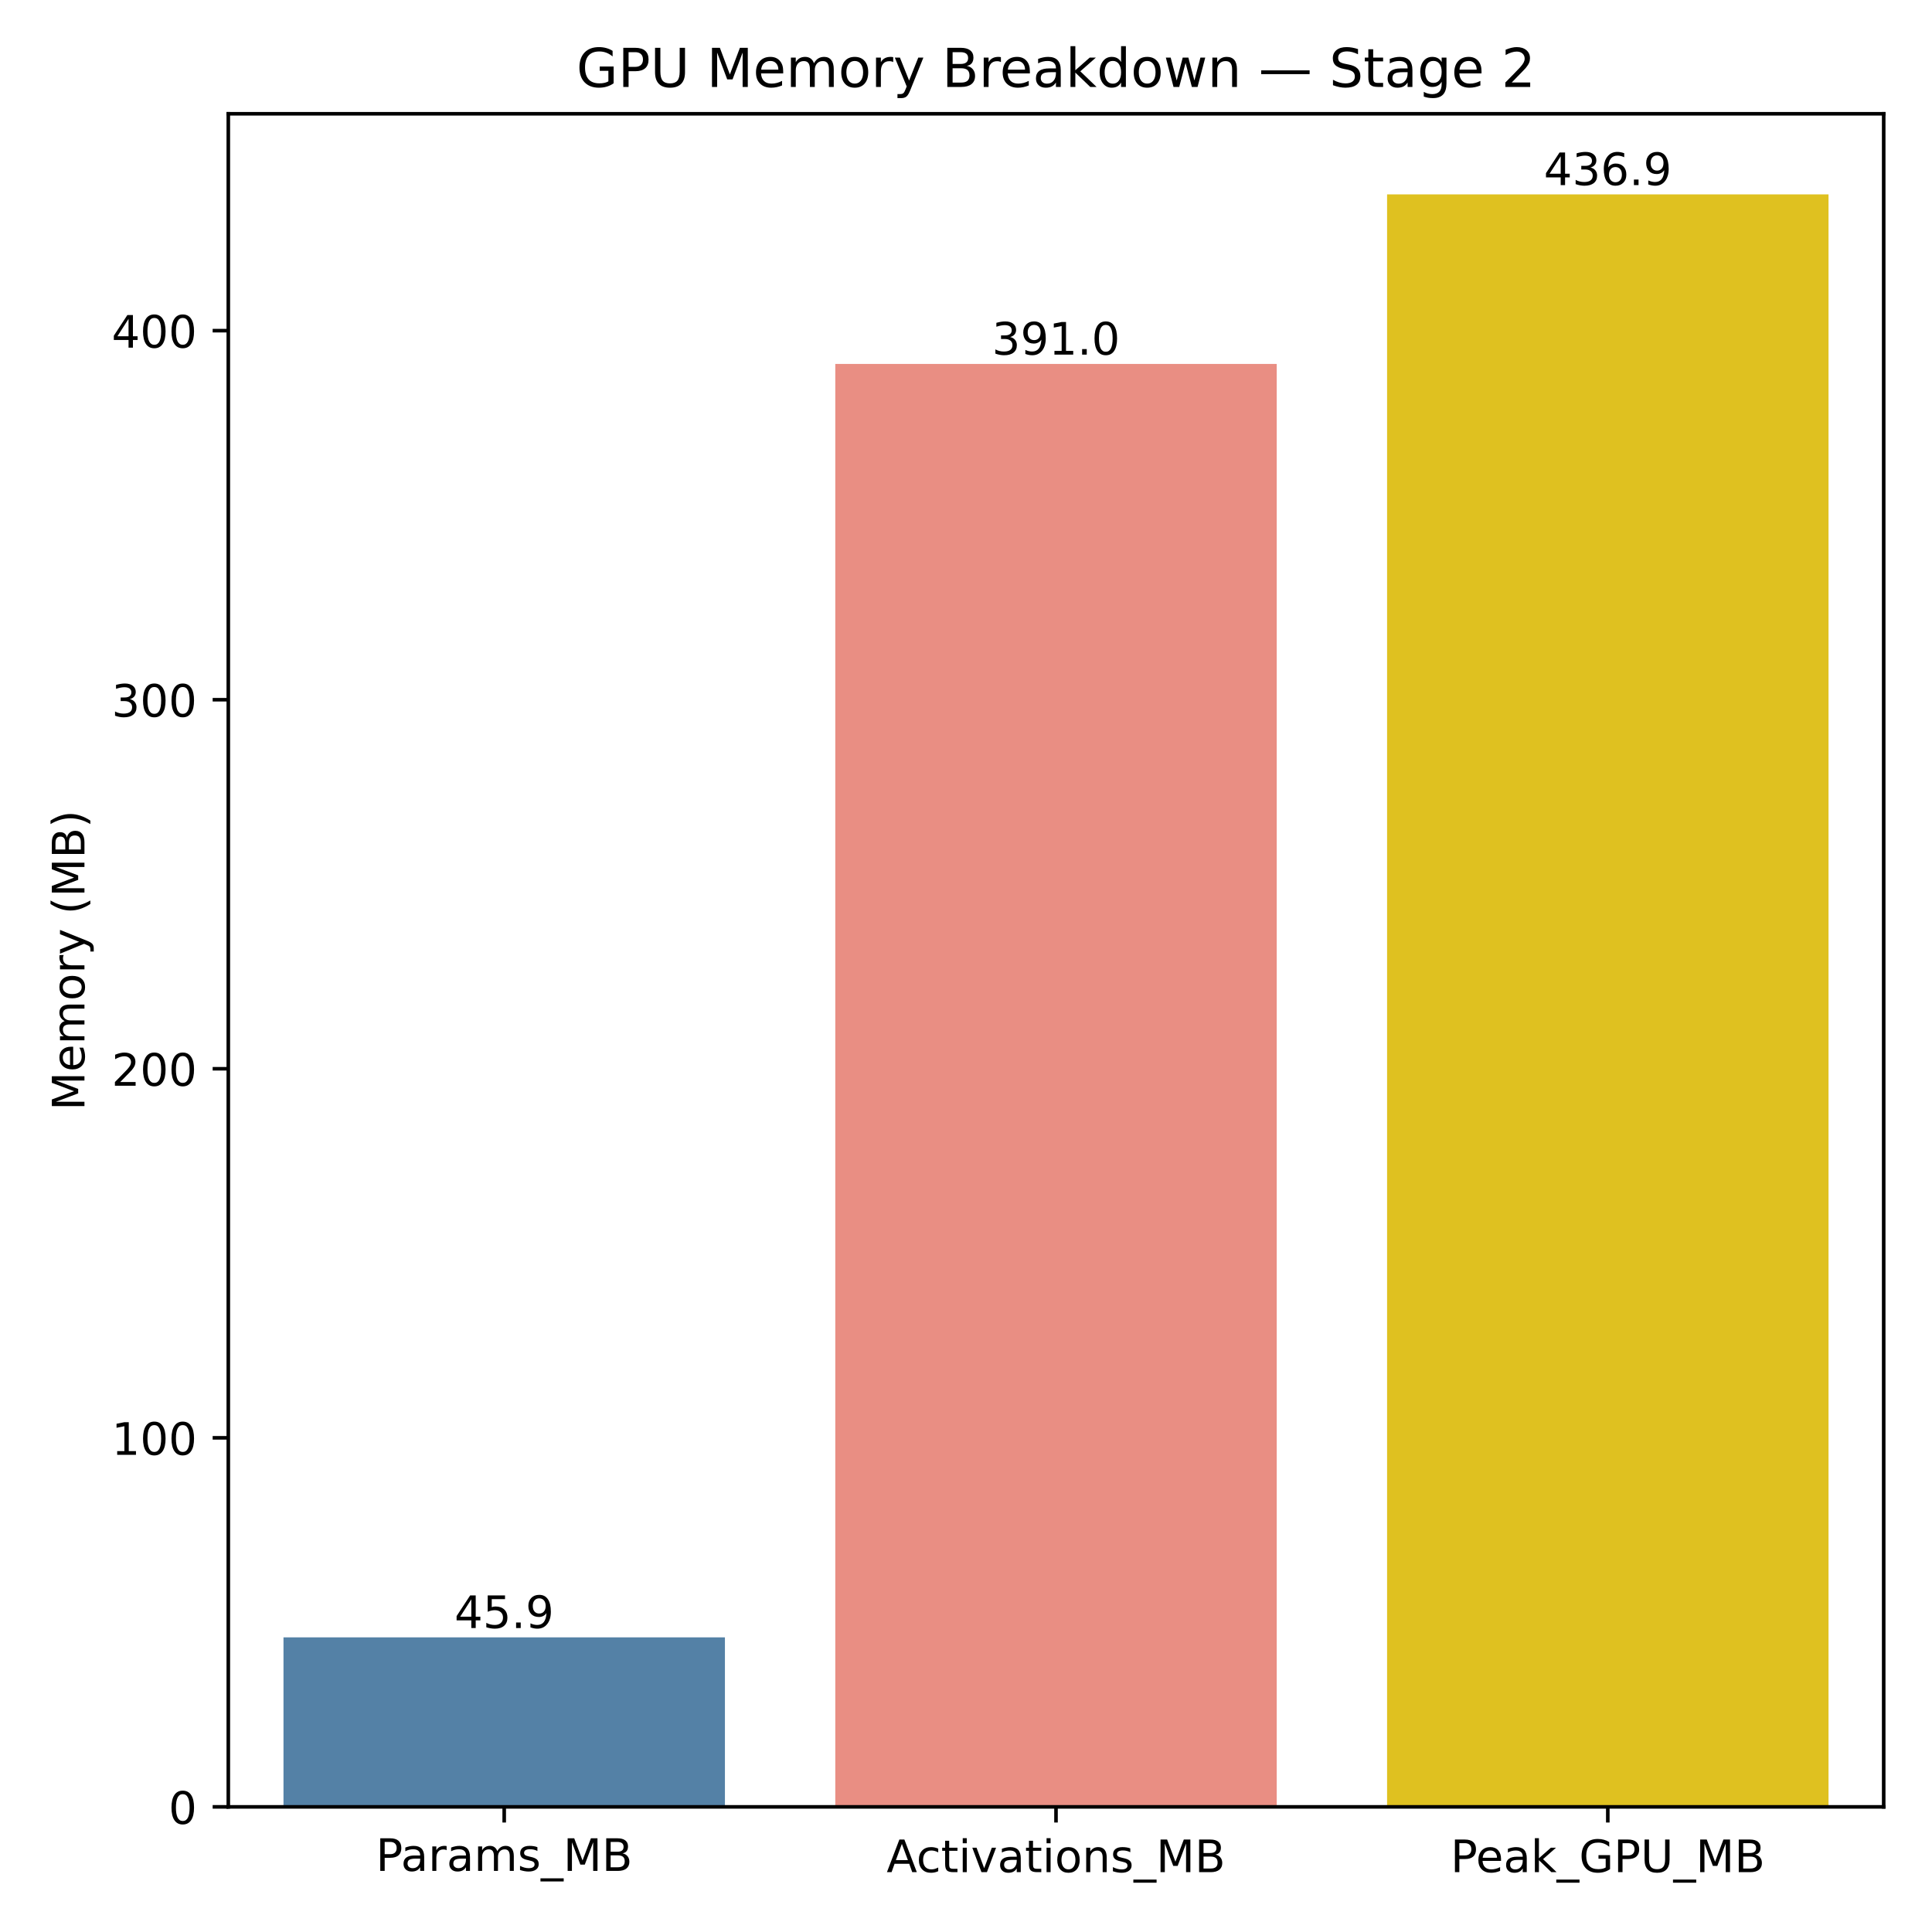
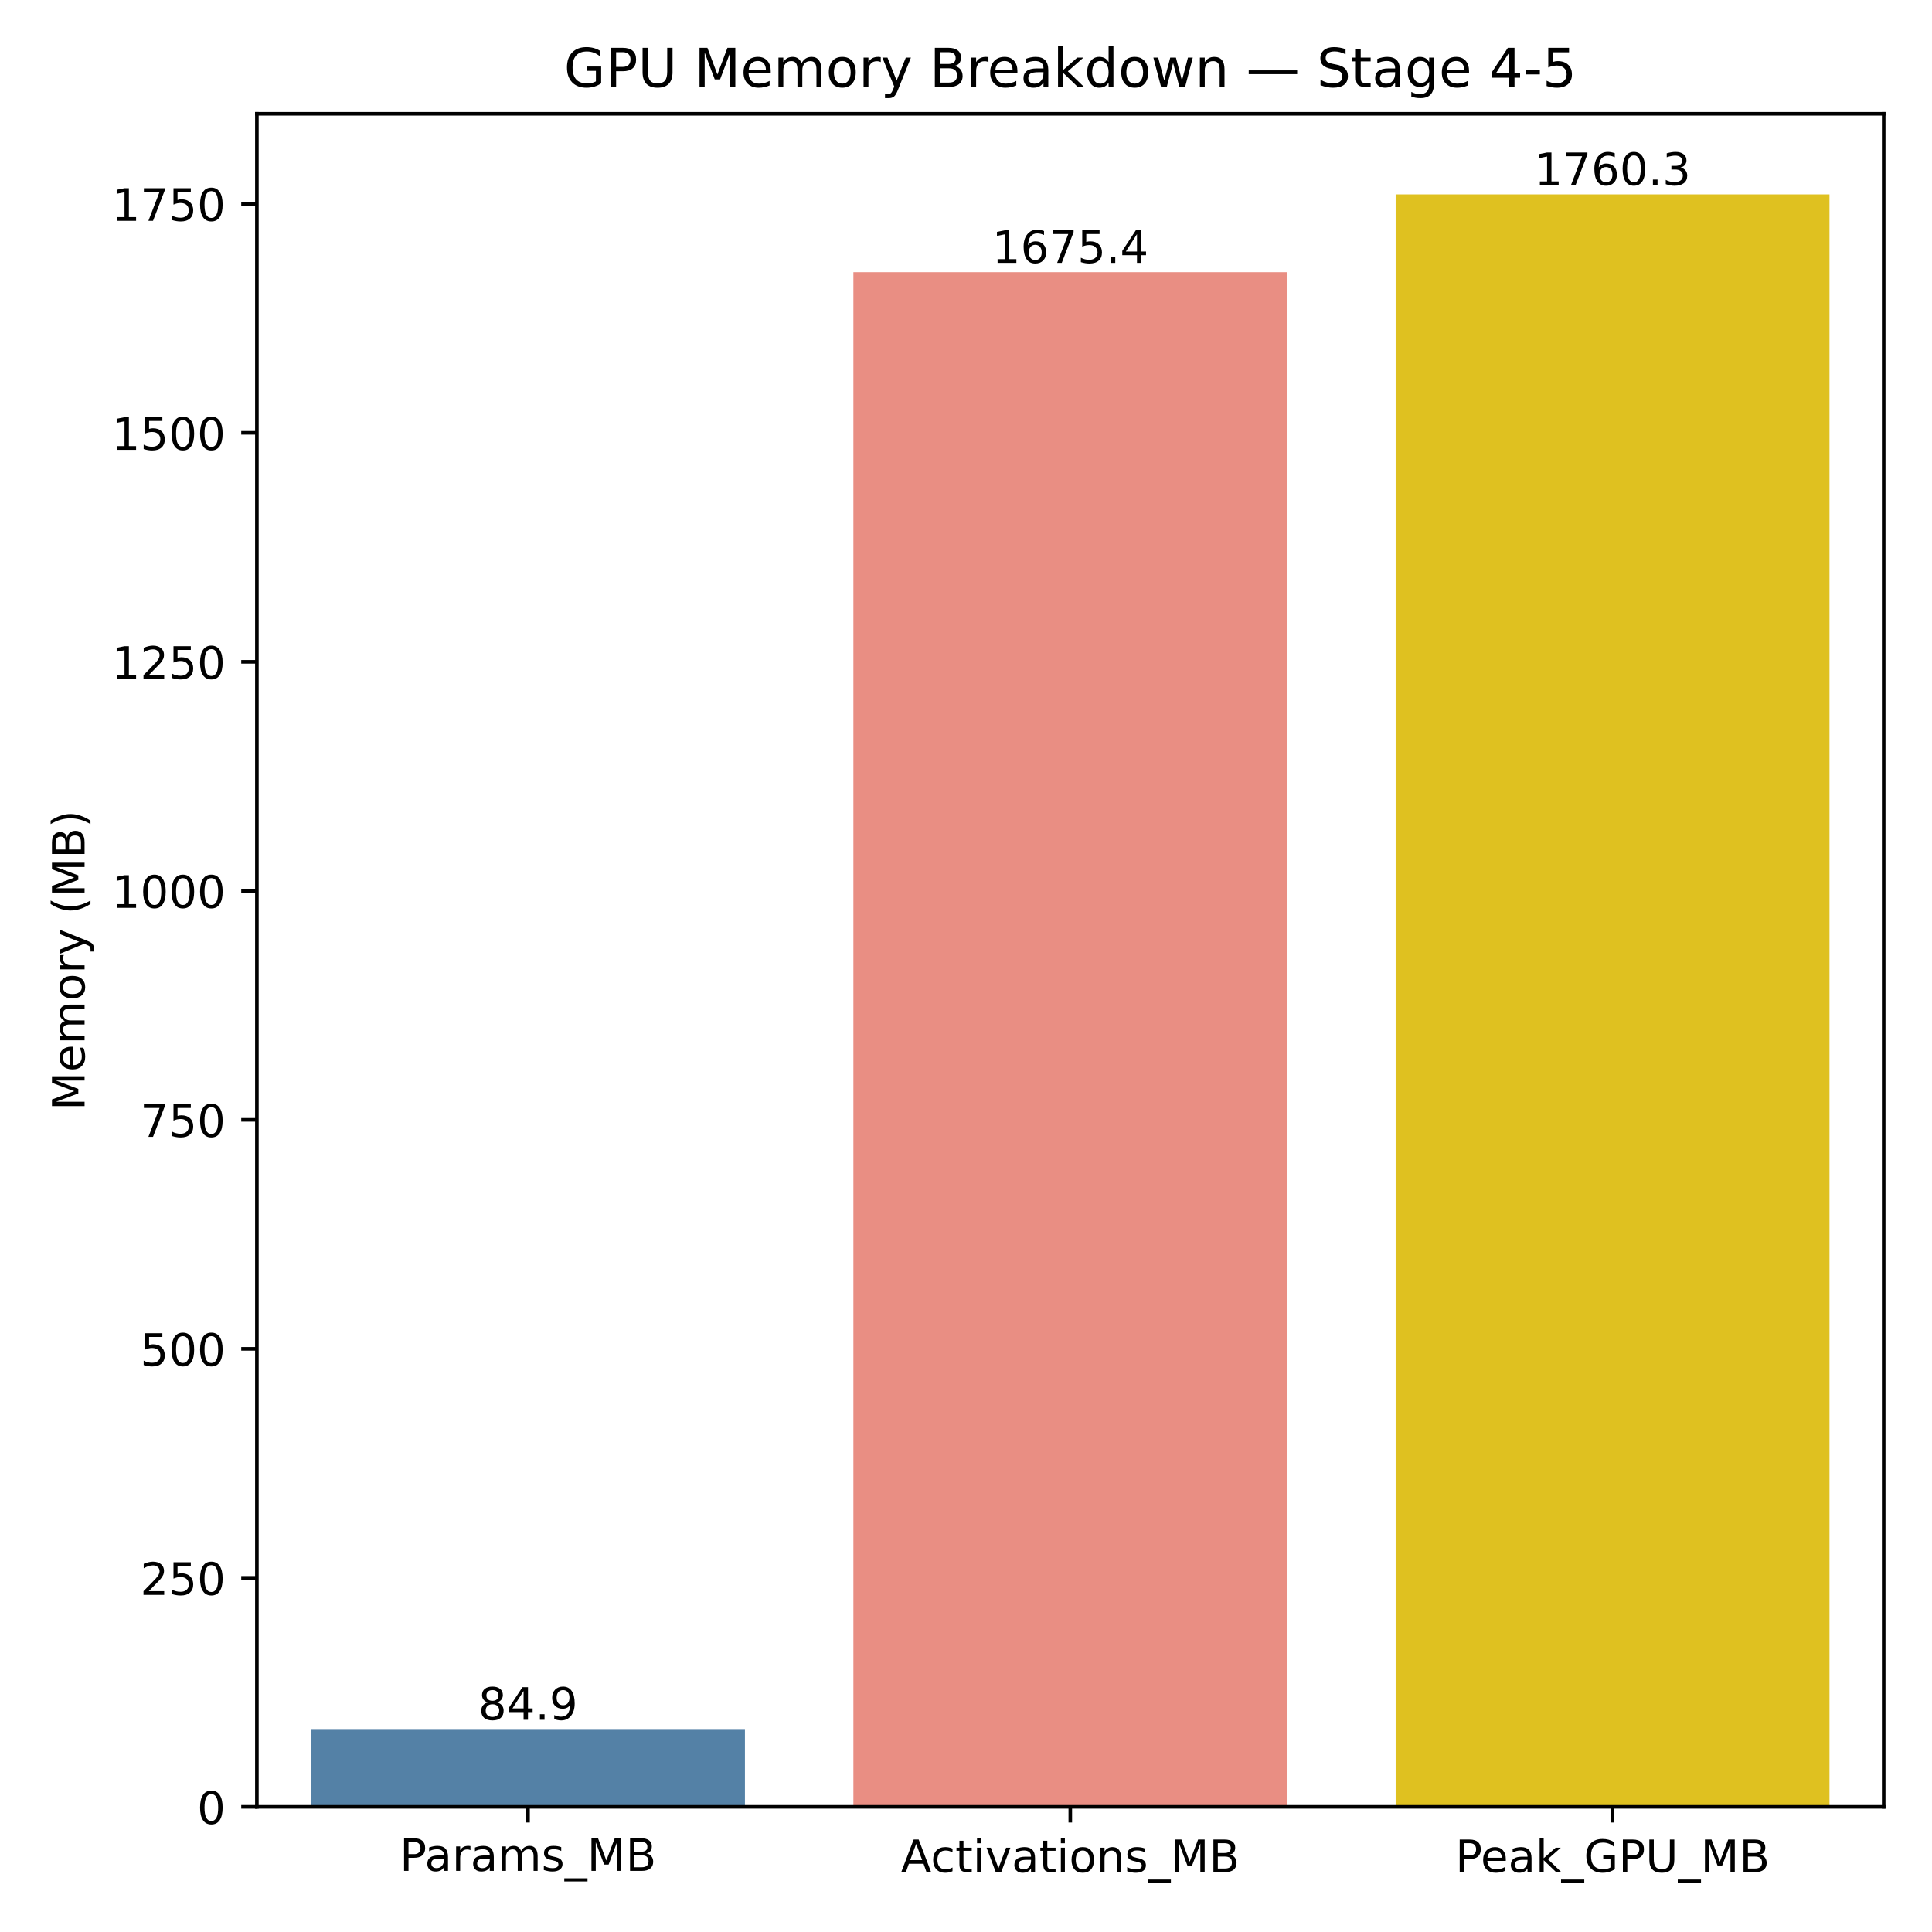
<svg xmlns="http://www.w3.org/2000/svg" xmlns:xlink="http://www.w3.org/1999/xlink" width="432pt" height="432pt" viewBox="0 0 432 432" version="1.1">
  <defs>
    <style type="text/css">*{stroke-linejoin: round; stroke-linecap: butt}</style>
  </defs>
  <g id="figure_1">
    <g id="patch_1">
      <path d="M 0 432  L 432 432  L 432 0  L 0 0  z " style="fill: #ffffff" />
    </g>
    <g id="axes_1">
      <g id="patch_2">
-         <path d="M 51.05 404.019  L 421.2 404.019  L 421.2 25.44  L 51.05 25.44  z " style="fill: #ffffff" />
+         <path d="M 57.44 404.019  L 421.2 404.019  L 421.2 25.44  L 57.44 25.44  z " style="fill: #ffffff" />
      </g>
      <g id="patch_3">
-         <path d="M 63.388 404.019  L 162.095 404.019  L 162.095 366.113  L 63.388 366.113  z " clip-path="url(#paf63a27db4)" style="fill: #5481a6" />
+         <path d="M 69.565 404.019  L 166.568 404.019  L 166.568 386.626  L 69.565 386.626  z " clip-path="url(#pf2f11bfdfe)" style="fill: #5481a6" />
      </g>
      <g id="patch_4">
-         <path d="M 186.772 404.019  L 285.478 404.019  L 285.478 81.373  L 186.772 81.373  z " clip-path="url(#paf63a27db4)" style="fill: #e98e83" />
+         <path d="M 190.819 404.019  L 287.821 404.019  L 287.821 60.86  L 190.819 60.86  z " clip-path="url(#pf2f11bfdfe)" style="fill: #e98e83" />
      </g>
      <g id="patch_5">
-         <path d="M 310.155 404.019  L 408.862 404.019  L 408.862 43.468  L 310.155 43.468  z " clip-path="url(#paf63a27db4)" style="fill: #dfc120" />
+         <path d="M 312.072 404.019  L 409.075 404.019  L 409.075 43.468  L 312.072 43.468  z " clip-path="url(#pf2f11bfdfe)" style="fill: #dfc120" />
      </g>
      <g id="matplotlib.axis_1">
        <g id="xtick_1">
          <g id="line2d_1">
            <defs>
-               <path id="mb69e17d9a4" d="M 0 0  L 0 3.5  " style="stroke: #000000; stroke-width: 0.8" />
+               <path id="mf5086a47dc" d="M 0 0  L 0 3.5  " style="stroke: #000000; stroke-width: 0.8" />
            </defs>
            <g>
-               <use xlink:href="#mb69e17d9a4" x="112.742" y="404.019" style="stroke: #000000; stroke-width: 0.8" />
+               <use xlink:href="#mf5086a47dc" x="118.067" y="404.019" style="stroke: #000000; stroke-width: 0.8" />
            </g>
          </g>
          <g id="text_1">
-             <g transform="translate(84.0487 418.3391) scale(0.1 -0.1)">
+             <g transform="translate(89.3737 418.3391) scale(0.1 -0.1)">
              <defs>
                <path id="DejaVuSans-50" d="M 1259 4147  L 1259 2394  L 2053 2394  Q 2494 2394 2734 2622  Q 2975 2850 2975 3272  Q 2975 3691 2734 3919  Q 2494 4147 2053 4147  L 1259 4147  z M 628 4666  L 2053 4666  Q 2838 4666 3239 4311  Q 3641 3956 3641 3272  Q 3641 2581 3239 2228  Q 2838 1875 2053 1875  L 1259 1875  L 1259 0  L 628 0  L 628 4666  z " transform="scale(0.015625)" />
                <path id="DejaVuSans-61" d="M 2194 1759  Q 1497 1759 1228 1600  Q 959 1441 959 1056  Q 959 750 1161 570  Q 1363 391 1709 391  Q 2188 391 2477 730  Q 2766 1069 2766 1631  L 2766 1759  L 2194 1759  z M 3341 1997  L 3341 0  L 2766 0  L 2766 531  Q 2569 213 2275 61  Q 1981 -91 1556 -91  Q 1019 -91 701 211  Q 384 513 384 1019  Q 384 1609 779 1909  Q 1175 2209 1959 2209  L 2766 2209  L 2766 2266  Q 2766 2663 2505 2880  Q 2244 3097 1772 3097  Q 1472 3097 1187 3025  Q 903 2953 641 2809  L 641 3341  Q 956 3463 1253 3523  Q 1550 3584 1831 3584  Q 2591 3584 2966 3190  Q 3341 2797 3341 1997  z " transform="scale(0.015625)" />
                <path id="DejaVuSans-72" d="M 2631 2963  Q 2534 3019 2420 3045  Q 2306 3072 2169 3072  Q 1681 3072 1420 2755  Q 1159 2438 1159 1844  L 1159 0  L 581 0  L 581 3500  L 1159 3500  L 1159 2956  Q 1341 3275 1631 3429  Q 1922 3584 2338 3584  Q 2397 3584 2469 3576  Q 2541 3569 2628 3553  L 2631 2963  z " transform="scale(0.015625)" />
                <path id="DejaVuSans-6d" d="M 3328 2828  Q 3544 3216 3844 3400  Q 4144 3584 4550 3584  Q 5097 3584 5394 3201  Q 5691 2819 5691 2113  L 5691 0  L 5113 0  L 5113 2094  Q 5113 2597 4934 2840  Q 4756 3084 4391 3084  Q 3944 3084 3684 2787  Q 3425 2491 3425 1978  L 3425 0  L 2847 0  L 2847 2094  Q 2847 2600 2669 2842  Q 2491 3084 2119 3084  Q 1678 3084 1418 2786  Q 1159 2488 1159 1978  L 1159 0  L 581 0  L 581 3500  L 1159 3500  L 1159 2956  Q 1356 3278 1631 3431  Q 1906 3584 2284 3584  Q 2666 3584 2933 3390  Q 3200 3197 3328 2828  z " transform="scale(0.015625)" />
                <path id="DejaVuSans-73" d="M 2834 3397  L 2834 2853  Q 2591 2978 2328 3040  Q 2066 3103 1784 3103  Q 1356 3103 1142 2972  Q 928 2841 928 2578  Q 928 2378 1081 2264  Q 1234 2150 1697 2047  L 1894 2003  Q 2506 1872 2764 1633  Q 3022 1394 3022 966  Q 3022 478 2636 193  Q 2250 -91 1575 -91  Q 1294 -91 989 -36  Q 684 19 347 128  L 347 722  Q 666 556 975 473  Q 1284 391 1588 391  Q 1994 391 2212 530  Q 2431 669 2431 922  Q 2431 1156 2273 1281  Q 2116 1406 1581 1522  L 1381 1569  Q 847 1681 609 1914  Q 372 2147 372 2553  Q 372 3047 722 3315  Q 1072 3584 1716 3584  Q 2034 3584 2315 3537  Q 2597 3491 2834 3397  z " transform="scale(0.015625)" />
                <path id="DejaVuSans-5f" d="M 3263 -1063  L 3263 -1509  L -63 -1509  L -63 -1063  L 3263 -1063  z " transform="scale(0.015625)" />
                <path id="DejaVuSans-4d" d="M 628 4666  L 1569 4666  L 2759 1491  L 3956 4666  L 4897 4666  L 4897 0  L 4281 0  L 4281 4097  L 3078 897  L 2444 897  L 1241 4097  L 1241 0  L 628 0  L 628 4666  z " transform="scale(0.015625)" />
                <path id="DejaVuSans-42" d="M 1259 2228  L 1259 519  L 2272 519  Q 2781 519 3026 730  Q 3272 941 3272 1375  Q 3272 1813 3026 2020  Q 2781 2228 2272 2228  L 1259 2228  z M 1259 4147  L 1259 2741  L 2194 2741  Q 2656 2741 2882 2914  Q 3109 3088 3109 3444  Q 3109 3797 2882 3972  Q 2656 4147 2194 4147  L 1259 4147  z M 628 4666  L 2241 4666  Q 2963 4666 3353 4366  Q 3744 4066 3744 3513  Q 3744 3084 3544 2831  Q 3344 2578 2956 2516  Q 3422 2416 3680 2098  Q 3938 1781 3938 1306  Q 3938 681 3513 340  Q 3088 0 2303 0  L 628 0  L 628 4666  z " transform="scale(0.015625)" />
              </defs>
              <use xlink:href="#DejaVuSans-50" />
              <use xlink:href="#DejaVuSans-61" transform="translate(55.80273 0)" />
              <use xlink:href="#DejaVuSans-72" transform="translate(117.082 0)" />
              <use xlink:href="#DejaVuSans-61" transform="translate(158.1953 0)" />
              <use xlink:href="#DejaVuSans-6d" transform="translate(219.4746 0)" />
              <use xlink:href="#DejaVuSans-73" transform="translate(316.8867 0)" />
              <use xlink:href="#DejaVuSans-5f" transform="translate(368.9863 0)" />
              <use xlink:href="#DejaVuSans-4d" transform="translate(418.9863 0)" />
              <use xlink:href="#DejaVuSans-42" transform="translate(505.2656 0)" />
            </g>
          </g>
        </g>
        <g id="xtick_2">
          <g id="line2d_2">
            <g>
-               <use xlink:href="#mb69e17d9a4" x="236.125" y="404.019" style="stroke: #000000; stroke-width: 0.8" />
+               <use xlink:href="#mf5086a47dc" x="239.32" y="404.019" style="stroke: #000000; stroke-width: 0.8" />
            </g>
          </g>
          <g id="text_2">
-             <g transform="translate(198.2438 418.6172) scale(0.1 -0.1)">
+             <g transform="translate(201.4387 418.6172) scale(0.1 -0.1)">
              <defs>
                <path id="DejaVuSans-41" d="M 2188 4044  L 1331 1722  L 3047 1722  L 2188 4044  z M 1831 4666  L 2547 4666  L 4325 0  L 3669 0  L 3244 1197  L 1141 1197  L 716 0  L 50 0  L 1831 4666  z " transform="scale(0.015625)" />
                <path id="DejaVuSans-63" d="M 3122 3366  L 3122 2828  Q 2878 2963 2633 3030  Q 2388 3097 2138 3097  Q 1578 3097 1268 2742  Q 959 2388 959 1747  Q 959 1106 1268 751  Q 1578 397 2138 397  Q 2388 397 2633 464  Q 2878 531 3122 666  L 3122 134  Q 2881 22 2623 -34  Q 2366 -91 2075 -91  Q 1284 -91 818 406  Q 353 903 353 1747  Q 353 2603 823 3093  Q 1294 3584 2113 3584  Q 2378 3584 2631 3529  Q 2884 3475 3122 3366  z " transform="scale(0.015625)" />
                <path id="DejaVuSans-74" d="M 1172 4494  L 1172 3500  L 2356 3500  L 2356 3053  L 1172 3053  L 1172 1153  Q 1172 725 1289 603  Q 1406 481 1766 481  L 2356 481  L 2356 0  L 1766 0  Q 1100 0 847 248  Q 594 497 594 1153  L 594 3053  L 172 3053  L 172 3500  L 594 3500  L 594 4494  L 1172 4494  z " transform="scale(0.015625)" />
                <path id="DejaVuSans-69" d="M 603 3500  L 1178 3500  L 1178 0  L 603 0  L 603 3500  z M 603 4863  L 1178 4863  L 1178 4134  L 603 4134  L 603 4863  z " transform="scale(0.015625)" />
                <path id="DejaVuSans-76" d="M 191 3500  L 800 3500  L 1894 563  L 2988 3500  L 3597 3500  L 2284 0  L 1503 0  L 191 3500  z " transform="scale(0.015625)" />
                <path id="DejaVuSans-6f" d="M 1959 3097  Q 1497 3097 1228 2736  Q 959 2375 959 1747  Q 959 1119 1226 758  Q 1494 397 1959 397  Q 2419 397 2687 759  Q 2956 1122 2956 1747  Q 2956 2369 2687 2733  Q 2419 3097 1959 3097  z M 1959 3584  Q 2709 3584 3137 3096  Q 3566 2609 3566 1747  Q 3566 888 3137 398  Q 2709 -91 1959 -91  Q 1206 -91 779 398  Q 353 888 353 1747  Q 353 2609 779 3096  Q 1206 3584 1959 3584  z " transform="scale(0.015625)" />
                <path id="DejaVuSans-6e" d="M 3513 2113  L 3513 0  L 2938 0  L 2938 2094  Q 2938 2591 2744 2837  Q 2550 3084 2163 3084  Q 1697 3084 1428 2787  Q 1159 2491 1159 1978  L 1159 0  L 581 0  L 581 3500  L 1159 3500  L 1159 2956  Q 1366 3272 1645 3428  Q 1925 3584 2291 3584  Q 2894 3584 3203 3211  Q 3513 2838 3513 2113  z " transform="scale(0.015625)" />
              </defs>
              <use xlink:href="#DejaVuSans-41" />
              <use xlink:href="#DejaVuSans-63" transform="translate(66.6582 0)" />
              <use xlink:href="#DejaVuSans-74" transform="translate(121.6387 0)" />
              <use xlink:href="#DejaVuSans-69" transform="translate(160.8477 0)" />
              <use xlink:href="#DejaVuSans-76" transform="translate(188.6309 0)" />
              <use xlink:href="#DejaVuSans-61" transform="translate(247.8105 0)" />
              <use xlink:href="#DejaVuSans-74" transform="translate(309.0898 0)" />
              <use xlink:href="#DejaVuSans-69" transform="translate(348.2988 0)" />
              <use xlink:href="#DejaVuSans-6f" transform="translate(376.082 0)" />
              <use xlink:href="#DejaVuSans-6e" transform="translate(437.2637 0)" />
              <use xlink:href="#DejaVuSans-73" transform="translate(500.6426 0)" />
              <use xlink:href="#DejaVuSans-5f" transform="translate(552.7422 0)" />
              <use xlink:href="#DejaVuSans-4d" transform="translate(602.7422 0)" />
              <use xlink:href="#DejaVuSans-42" transform="translate(689.0215 0)" />
            </g>
          </g>
        </g>
        <g id="xtick_3">
          <g id="line2d_3">
            <g>
-               <use xlink:href="#mb69e17d9a4" x="359.508" y="404.019" style="stroke: #000000; stroke-width: 0.8" />
+               <use xlink:href="#mf5086a47dc" x="360.573" y="404.019" style="stroke: #000000; stroke-width: 0.8" />
            </g>
          </g>
          <g id="text_3">
-             <g transform="translate(324.3458 418.6172) scale(0.1 -0.1)">
+             <g transform="translate(325.4108 418.6172) scale(0.1 -0.1)">
              <defs>
                <path id="DejaVuSans-65" d="M 3597 1894  L 3597 1613  L 953 1613  Q 991 1019 1311 708  Q 1631 397 2203 397  Q 2534 397 2845 478  Q 3156 559 3463 722  L 3463 178  Q 3153 47 2828 -22  Q 2503 -91 2169 -91  Q 1331 -91 842 396  Q 353 884 353 1716  Q 353 2575 817 3079  Q 1281 3584 2069 3584  Q 2775 3584 3186 3129  Q 3597 2675 3597 1894  z M 3022 2063  Q 3016 2534 2758 2815  Q 2500 3097 2075 3097  Q 1594 3097 1305 2825  Q 1016 2553 972 2059  L 3022 2063  z " transform="scale(0.015625)" />
                <path id="DejaVuSans-6b" d="M 581 4863  L 1159 4863  L 1159 1991  L 2875 3500  L 3609 3500  L 1753 1863  L 3688 0  L 2938 0  L 1159 1709  L 1159 0  L 581 0  L 581 4863  z " transform="scale(0.015625)" />
                <path id="DejaVuSans-47" d="M 3809 666  L 3809 1919  L 2778 1919  L 2778 2438  L 4434 2438  L 4434 434  Q 4069 175 3628 42  Q 3188 -91 2688 -91  Q 1594 -91 976 548  Q 359 1188 359 2328  Q 359 3472 976 4111  Q 1594 4750 2688 4750  Q 3144 4750 3555 4637  Q 3966 4525 4313 4306  L 4313 3634  Q 3963 3931 3569 4081  Q 3175 4231 2741 4231  Q 1884 4231 1454 3753  Q 1025 3275 1025 2328  Q 1025 1384 1454 906  Q 1884 428 2741 428  Q 3075 428 3337 486  Q 3600 544 3809 666  z " transform="scale(0.015625)" />
                <path id="DejaVuSans-55" d="M 556 4666  L 1191 4666  L 1191 1831  Q 1191 1081 1462 751  Q 1734 422 2344 422  Q 2950 422 3222 751  Q 3494 1081 3494 1831  L 3494 4666  L 4128 4666  L 4128 1753  Q 4128 841 3676 375  Q 3225 -91 2344 -91  Q 1459 -91 1007 375  Q 556 841 556 1753  L 556 4666  z " transform="scale(0.015625)" />
              </defs>
              <use xlink:href="#DejaVuSans-50" />
              <use xlink:href="#DejaVuSans-65" transform="translate(56.67773 0)" />
              <use xlink:href="#DejaVuSans-61" transform="translate(118.2012 0)" />
              <use xlink:href="#DejaVuSans-6b" transform="translate(179.4805 0)" />
              <use xlink:href="#DejaVuSans-5f" transform="translate(237.3906 0)" />
              <use xlink:href="#DejaVuSans-47" transform="translate(287.3906 0)" />
              <use xlink:href="#DejaVuSans-50" transform="translate(364.8809 0)" />
              <use xlink:href="#DejaVuSans-55" transform="translate(425.1836 0)" />
              <use xlink:href="#DejaVuSans-5f" transform="translate(498.377 0)" />
              <use xlink:href="#DejaVuSans-4d" transform="translate(548.377 0)" />
              <use xlink:href="#DejaVuSans-42" transform="translate(634.6562 0)" />
            </g>
          </g>
        </g>
      </g>
      <g id="matplotlib.axis_2">
        <g id="ytick_1">
          <g id="line2d_4">
            <defs>
-               <path id="m42129d352d" d="M 0 0  L -3.5 0  " style="stroke: #000000; stroke-width: 0.8" />
+               <path id="mc78013d8c8" d="M 0 0  L -3.5 0  " style="stroke: #000000; stroke-width: 0.8" />
            </defs>
            <g>
-               <use xlink:href="#m42129d352d" x="51.05" y="404.019" style="stroke: #000000; stroke-width: 0.8" />
+               <use xlink:href="#mc78013d8c8" x="57.44" y="404.019" style="stroke: #000000; stroke-width: 0.8" />
            </g>
          </g>
          <g id="text_4">
-             <g transform="translate(37.6875 407.818) scale(0.1 -0.1)">
+             <g transform="translate(44.0775 407.818) scale(0.1 -0.1)">
              <defs>
                <path id="DejaVuSans-30" d="M 2034 4250  Q 1547 4250 1301 3770  Q 1056 3291 1056 2328  Q 1056 1369 1301 889  Q 1547 409 2034 409  Q 2525 409 2770 889  Q 3016 1369 3016 2328  Q 3016 3291 2770 3770  Q 2525 4250 2034 4250  z M 2034 4750  Q 2819 4750 3233 4129  Q 3647 3509 3647 2328  Q 3647 1150 3233 529  Q 2819 -91 2034 -91  Q 1250 -91 836 529  Q 422 1150 422 2328  Q 422 3509 836 4129  Q 1250 4750 2034 4750  z " transform="scale(0.015625)" />
              </defs>
              <use xlink:href="#DejaVuSans-30" />
            </g>
          </g>
        </g>
        <g id="ytick_2">
          <g id="line2d_5">
            <g>
-               <use xlink:href="#m42129d352d" x="51.05" y="321.498" style="stroke: #000000; stroke-width: 0.8" />
+               <use xlink:href="#mc78013d8c8" x="57.44" y="352.813" style="stroke: #000000; stroke-width: 0.8" />
            </g>
          </g>
          <g id="text_5">
-             <g transform="translate(24.9625 325.297) scale(0.1 -0.1)">
+             <g transform="translate(31.3525 356.6118) scale(0.1 -0.1)">
+               <defs>
+                 <path id="DejaVuSans-32" d="M 1228 531  L 3431 531  L 3431 0  L 469 0  L 469 531  Q 828 903 1448 1529  Q 2069 2156 2228 2338  Q 2531 2678 2651 2914  Q 2772 3150 2772 3378  Q 2772 3750 2511 3984  Q 2250 4219 1831 4219  Q 1534 4219 1204 4116  Q 875 4013 500 3803  L 500 4441  Q 881 4594 1212 4672  Q 1544 4750 1819 4750  Q 2544 4750 2975 4387  Q 3406 4025 3406 3419  Q 3406 3131 3298 2873  Q 3191 2616 2906 2266  Q 2828 2175 2409 1742  Q 1991 1309 1228 531  z " transform="scale(0.015625)" />
+                 <path id="DejaVuSans-35" d="M 691 4666  L 3169 4666  L 3169 4134  L 1269 4134  L 1269 2991  Q 1406 3038 1543 3061  Q 1681 3084 1819 3084  Q 2600 3084 3056 2656  Q 3513 2228 3513 1497  Q 3513 744 3044 326  Q 2575 -91 1722 -91  Q 1428 -91 1123 -41  Q 819 9 494 109  L 494 744  Q 775 591 1075 516  Q 1375 441 1709 441  Q 2250 441 2565 725  Q 2881 1009 2881 1497  Q 2881 1984 2565 2268  Q 2250 2553 1709 2553  Q 1456 2553 1204 2497  Q 953 2441 691 2322  L 691 4666  z " transform="scale(0.015625)" />
+               </defs>
+               <use xlink:href="#DejaVuSans-32" />
+               <use xlink:href="#DejaVuSans-35" transform="translate(63.62305 0)" />
+               <use xlink:href="#DejaVuSans-30" transform="translate(127.2461 0)" />
+             </g>
+           </g>
+         </g>
+         <g id="ytick_3">
+           <g id="line2d_6">
+             <g>
+               <use xlink:href="#mc78013d8c8" x="57.44" y="301.606" style="stroke: #000000; stroke-width: 0.8" />
+             </g>
+           </g>
+           <g id="text_6">
+             <g transform="translate(31.3525 305.4055) scale(0.1 -0.1)">
+               <use xlink:href="#DejaVuSans-35" />
+               <use xlink:href="#DejaVuSans-30" transform="translate(63.62305 0)" />
+               <use xlink:href="#DejaVuSans-30" transform="translate(127.2461 0)" />
+             </g>
+           </g>
+         </g>
+         <g id="ytick_4">
+           <g id="line2d_7">
+             <g>
+               <use xlink:href="#mc78013d8c8" x="57.44" y="250.4" style="stroke: #000000; stroke-width: 0.8" />
+             </g>
+           </g>
+           <g id="text_7">
+             <g transform="translate(31.3525 254.1993) scale(0.1 -0.1)">
+               <defs>
+                 <path id="DejaVuSans-37" d="M 525 4666  L 3525 4666  L 3525 4397  L 1831 0  L 1172 0  L 2766 4134  L 525 4134  L 525 4666  z " transform="scale(0.015625)" />
+               </defs>
+               <use xlink:href="#DejaVuSans-37" />
+               <use xlink:href="#DejaVuSans-35" transform="translate(63.62305 0)" />
+               <use xlink:href="#DejaVuSans-30" transform="translate(127.2461 0)" />
+             </g>
+           </g>
+         </g>
+         <g id="ytick_5">
+           <g id="line2d_8">
+             <g>
+               <use xlink:href="#mc78013d8c8" x="57.44" y="199.194" style="stroke: #000000; stroke-width: 0.8" />
+             </g>
+           </g>
+           <g id="text_8">
+             <g transform="translate(24.99 202.9931) scale(0.1 -0.1)">
              <defs>
                <path id="DejaVuSans-31" d="M 794 531  L 1825 531  L 1825 4091  L 703 3866  L 703 4441  L 1819 4666  L 2450 4666  L 2450 531  L 3481 531  L 3481 0  L 794 0  L 794 531  z " transform="scale(0.015625)" />
              </defs>
              <use xlink:href="#DejaVuSans-31" />
              <use xlink:href="#DejaVuSans-30" transform="translate(63.62305 0)" />
              <use xlink:href="#DejaVuSans-30" transform="translate(127.2461 0)" />
-             </g>
-           </g>
-         </g>
-         <g id="ytick_3">
-           <g id="line2d_6">
-             <g>
-               <use xlink:href="#m42129d352d" x="51.05" y="238.977" style="stroke: #000000; stroke-width: 0.8" />
-             </g>
-           </g>
-           <g id="text_6">
-             <g transform="translate(24.9625 242.7761) scale(0.1 -0.1)">
-               <defs>
-                 <path id="DejaVuSans-32" d="M 1228 531  L 3431 531  L 3431 0  L 469 0  L 469 531  Q 828 903 1448 1529  Q 2069 2156 2228 2338  Q 2531 2678 2651 2914  Q 2772 3150 2772 3378  Q 2772 3750 2511 3984  Q 2250 4219 1831 4219  Q 1534 4219 1204 4116  Q 875 4013 500 3803  L 500 4441  Q 881 4594 1212 4672  Q 1544 4750 1819 4750  Q 2544 4750 2975 4387  Q 3406 4025 3406 3419  Q 3406 3131 3298 2873  Q 3191 2616 2906 2266  Q 2828 2175 2409 1742  Q 1991 1309 1228 531  z " transform="scale(0.015625)" />
-               </defs>
-               <use xlink:href="#DejaVuSans-32" />
-               <use xlink:href="#DejaVuSans-30" transform="translate(63.62305 0)" />
-               <use xlink:href="#DejaVuSans-30" transform="translate(127.2461 0)" />
-             </g>
-           </g>
-         </g>
-         <g id="ytick_4">
-           <g id="line2d_7">
-             <g>
-               <use xlink:href="#m42129d352d" x="51.05" y="156.456" style="stroke: #000000; stroke-width: 0.8" />
-             </g>
-           </g>
-           <g id="text_7">
-             <g transform="translate(24.9625 160.2551) scale(0.1 -0.1)">
-               <defs>
-                 <path id="DejaVuSans-33" d="M 2597 2516  Q 3050 2419 3304 2112  Q 3559 1806 3559 1356  Q 3559 666 3084 287  Q 2609 -91 1734 -91  Q 1441 -91 1130 -33  Q 819 25 488 141  L 488 750  Q 750 597 1062 519  Q 1375 441 1716 441  Q 2309 441 2620 675  Q 2931 909 2931 1356  Q 2931 1769 2642 2001  Q 2353 2234 1838 2234  L 1294 2234  L 1294 2753  L 1863 2753  Q 2328 2753 2575 2939  Q 2822 3125 2822 3475  Q 2822 3834 2567 4026  Q 2313 4219 1838 4219  Q 1578 4219 1281 4162  Q 984 4106 628 3988  L 628 4550  Q 988 4650 1302 4700  Q 1616 4750 1894 4750  Q 2613 4750 3031 4423  Q 3450 4097 3450 3541  Q 3450 3153 3228 2886  Q 3006 2619 2597 2516  z " transform="scale(0.015625)" />
-               </defs>
-               <use xlink:href="#DejaVuSans-33" />
-               <use xlink:href="#DejaVuSans-30" transform="translate(63.62305 0)" />
-               <use xlink:href="#DejaVuSans-30" transform="translate(127.2461 0)" />
-             </g>
-           </g>
-         </g>
-         <g id="ytick_5">
-           <g id="line2d_8">
-             <g>
-               <use xlink:href="#m42129d352d" x="51.05" y="73.935" style="stroke: #000000; stroke-width: 0.8" />
-             </g>
-           </g>
-           <g id="text_8">
-             <g transform="translate(24.9625 77.7342) scale(0.1 -0.1)">
-               <defs>
-                 <path id="DejaVuSans-34" d="M 2419 4116  L 825 1625  L 2419 1625  L 2419 4116  z M 2253 4666  L 3047 4666  L 3047 1625  L 3713 1625  L 3713 1100  L 3047 1100  L 3047 0  L 2419 0  L 2419 1100  L 313 1100  L 313 1709  L 2253 4666  z " transform="scale(0.015625)" />
-               </defs>
-               <use xlink:href="#DejaVuSans-34" />
-               <use xlink:href="#DejaVuSans-30" transform="translate(63.62305 0)" />
-               <use xlink:href="#DejaVuSans-30" transform="translate(127.2461 0)" />
-             </g>
-           </g>
-         </g>
-         <g id="text_9">
-           <g transform="translate(18.88281 248.2997) rotate(-90) scale(0.1 -0.1)">
+               <use xlink:href="#DejaVuSans-30" transform="translate(190.8691 0)" />
+             </g>
+           </g>
+         </g>
+         <g id="ytick_6">
+           <g id="line2d_9">
+             <g>
+               <use xlink:href="#mc78013d8c8" x="57.44" y="147.988" style="stroke: #000000; stroke-width: 0.8" />
+             </g>
+           </g>
+           <g id="text_9">
+             <g transform="translate(24.99 151.7869) scale(0.1 -0.1)">
+               <use xlink:href="#DejaVuSans-31" />
+               <use xlink:href="#DejaVuSans-32" transform="translate(63.62305 0)" />
+               <use xlink:href="#DejaVuSans-35" transform="translate(127.2461 0)" />
+               <use xlink:href="#DejaVuSans-30" transform="translate(190.8691 0)" />
+             </g>
+           </g>
+         </g>
+         <g id="ytick_7">
+           <g id="line2d_10">
+             <g>
+               <use xlink:href="#mc78013d8c8" x="57.44" y="96.781" style="stroke: #000000; stroke-width: 0.8" />
+             </g>
+           </g>
+           <g id="text_10">
+             <g transform="translate(24.99 100.5807) scale(0.1 -0.1)">
+               <use xlink:href="#DejaVuSans-31" />
+               <use xlink:href="#DejaVuSans-35" transform="translate(63.62305 0)" />
+               <use xlink:href="#DejaVuSans-30" transform="translate(127.2461 0)" />
+               <use xlink:href="#DejaVuSans-30" transform="translate(190.8691 0)" />
+             </g>
+           </g>
+         </g>
+         <g id="ytick_8">
+           <g id="line2d_11">
+             <g>
+               <use xlink:href="#mc78013d8c8" x="57.44" y="45.575" style="stroke: #000000; stroke-width: 0.8" />
+             </g>
+           </g>
+           <g id="text_11">
+             <g transform="translate(24.99 49.37449) scale(0.1 -0.1)">
+               <use xlink:href="#DejaVuSans-31" />
+               <use xlink:href="#DejaVuSans-37" transform="translate(63.62305 0)" />
+               <use xlink:href="#DejaVuSans-35" transform="translate(127.2461 0)" />
+               <use xlink:href="#DejaVuSans-30" transform="translate(190.8691 0)" />
+             </g>
+           </g>
+         </g>
+         <g id="text_12">
+           <g transform="translate(18.91031 248.2997) rotate(-90) scale(0.1 -0.1)">
            <defs>
              <path id="DejaVuSans-79" d="M 2059 -325  Q 1816 -950 1584 -1140  Q 1353 -1331 966 -1331  L 506 -1331  L 506 -850  L 844 -850  Q 1081 -850 1212 -737  Q 1344 -625 1503 -206  L 1606 56  L 191 3500  L 800 3500  L 1894 763  L 2988 3500  L 3597 3500  L 2059 -325  z " transform="scale(0.015625)" />
              <path id="DejaVuSans-20" transform="scale(0.015625)" />
              <path id="DejaVuSans-28" d="M 1984 4856  Q 1566 4138 1362 3434  Q 1159 2731 1159 2009  Q 1159 1288 1364 580  Q 1569 -128 1984 -844  L 1484 -844  Q 1016 -109 783 600  Q 550 1309 550 2009  Q 550 2706 781 3412  Q 1013 4119 1484 4856  L 1984 4856  z " transform="scale(0.015625)" />
              <path id="DejaVuSans-29" d="M 513 4856  L 1013 4856  Q 1481 4119 1714 3412  Q 1947 2706 1947 2009  Q 1947 1309 1714 600  Q 1481 -109 1013 -844  L 513 -844  Q 928 -128 1133 580  Q 1338 1288 1338 2009  Q 1338 2731 1133 3434  Q 928 4138 513 4856  z " transform="scale(0.015625)" />
            </defs>
            <use xlink:href="#DejaVuSans-4d" />
            <use xlink:href="#DejaVuSans-65" transform="translate(86.2793 0)" />
            <use xlink:href="#DejaVuSans-6d" transform="translate(147.8027 0)" />
            <use xlink:href="#DejaVuSans-6f" transform="translate(245.2148 0)" />
            <use xlink:href="#DejaVuSans-72" transform="translate(306.3965 0)" />
            <use xlink:href="#DejaVuSans-79" transform="translate(347.5098 0)" />
            <use xlink:href="#DejaVuSans-20" transform="translate(406.6895 0)" />
            <use xlink:href="#DejaVuSans-28" transform="translate(438.4766 0)" />
            <use xlink:href="#DejaVuSans-4d" transform="translate(477.4902 0)" />
            <use xlink:href="#DejaVuSans-42" transform="translate(563.7695 0)" />
            <use xlink:href="#DejaVuSans-29" transform="translate(632.373 0)" />
          </g>
        </g>
      </g>
-       <g id="line2d_9">
-         <path clip-path="url(#paf63a27db4)" style="fill: none; stroke: #424242; stroke-width: 2.25; stroke-linecap: square" />
-       </g>
-       <g id="line2d_10">
-         <path clip-path="url(#paf63a27db4)" style="fill: none; stroke: #424242; stroke-width: 2.25; stroke-linecap: square" />
-       </g>
-       <g id="line2d_11">
-         <path clip-path="url(#paf63a27db4)" style="fill: none; stroke: #424242; stroke-width: 2.25; stroke-linecap: square" />
+       <g id="line2d_12">
+         <path clip-path="url(#pf2f11bfdfe)" style="fill: none; stroke: #424242; stroke-width: 2.25; stroke-linecap: square" />
+       </g>
+       <g id="line2d_13">
+         <path clip-path="url(#pf2f11bfdfe)" style="fill: none; stroke: #424242; stroke-width: 2.25; stroke-linecap: square" />
+       </g>
+       <g id="line2d_14">
+         <path clip-path="url(#pf2f11bfdfe)" style="fill: none; stroke: #424242; stroke-width: 2.25; stroke-linecap: square" />
      </g>
      <g id="patch_6">
-         <path d="M 51.05 404.019  L 51.05 25.44  " style="fill: none; stroke: #000000; stroke-width: 0.8; stroke-linejoin: miter; stroke-linecap: square" />
+         <path d="M 57.44 404.019  L 57.44 25.44  " style="fill: none; stroke: #000000; stroke-width: 0.8; stroke-linejoin: miter; stroke-linecap: square" />
      </g>
      <g id="patch_7">
        <path d="M 421.2 404.019  L 421.2 25.44  " style="fill: none; stroke: #000000; stroke-width: 0.8; stroke-linejoin: miter; stroke-linecap: square" />
      </g>
      <g id="patch_8">
-         <path d="M 51.05 404.019  L 421.2 404.019  " style="fill: none; stroke: #000000; stroke-width: 0.8; stroke-linejoin: miter; stroke-linecap: square" />
+         <path d="M 57.44 404.019  L 421.2 404.019  " style="fill: none; stroke: #000000; stroke-width: 0.8; stroke-linejoin: miter; stroke-linecap: square" />
      </g>
      <g id="patch_9">
-         <path d="M 51.05 25.44  L 421.2 25.44  " style="fill: none; stroke: #000000; stroke-width: 0.8; stroke-linejoin: miter; stroke-linecap: square" />
-       </g>
-       <g id="text_10">
-         <g transform="translate(101.6089 364.0336) scale(0.1 -0.1)">
+         <path d="M 57.44 25.44  L 421.2 25.44  " style="fill: none; stroke: #000000; stroke-width: 0.8; stroke-linejoin: miter; stroke-linecap: square" />
+       </g>
+       <g id="text_13">
+         <g transform="translate(106.9339 384.5466) scale(0.1 -0.1)">
          <defs>
-             <path id="DejaVuSans-35" d="M 691 4666  L 3169 4666  L 3169 4134  L 1269 4134  L 1269 2991  Q 1406 3038 1543 3061  Q 1681 3084 1819 3084  Q 2600 3084 3056 2656  Q 3513 2228 3513 1497  Q 3513 744 3044 326  Q 2575 -91 1722 -91  Q 1428 -91 1123 -41  Q 819 9 494 109  L 494 744  Q 775 591 1075 516  Q 1375 441 1709 441  Q 2250 441 2565 725  Q 2881 1009 2881 1497  Q 2881 1984 2565 2268  Q 2250 2553 1709 2553  Q 1456 2553 1204 2497  Q 953 2441 691 2322  L 691 4666  z " transform="scale(0.015625)" />
+             <path id="DejaVuSans-38" d="M 2034 2216  Q 1584 2216 1326 1975  Q 1069 1734 1069 1313  Q 1069 891 1326 650  Q 1584 409 2034 409  Q 2484 409 2743 651  Q 3003 894 3003 1313  Q 3003 1734 2745 1975  Q 2488 2216 2034 2216  z M 1403 2484  Q 997 2584 770 2862  Q 544 3141 544 3541  Q 544 4100 942 4425  Q 1341 4750 2034 4750  Q 2731 4750 3128 4425  Q 3525 4100 3525 3541  Q 3525 3141 3298 2862  Q 3072 2584 2669 2484  Q 3125 2378 3379 2068  Q 3634 1759 3634 1313  Q 3634 634 3220 271  Q 2806 -91 2034 -91  Q 1263 -91 848 271  Q 434 634 434 1313  Q 434 1759 690 2068  Q 947 2378 1403 2484  z M 1172 3481  Q 1172 3119 1398 2916  Q 1625 2713 2034 2713  Q 2441 2713 2670 2916  Q 2900 3119 2900 3481  Q 2900 3844 2670 4047  Q 2441 4250 2034 4250  Q 1625 4250 1398 4047  Q 1172 3844 1172 3481  z " transform="scale(0.015625)" />
+             <path id="DejaVuSans-34" d="M 2419 4116  L 825 1625  L 2419 1625  L 2419 4116  z M 2253 4666  L 3047 4666  L 3047 1625  L 3713 1625  L 3713 1100  L 3047 1100  L 3047 0  L 2419 0  L 2419 1100  L 313 1100  L 313 1709  L 2253 4666  z " transform="scale(0.015625)" />
            <path id="DejaVuSans-2e" d="M 684 794  L 1344 794  L 1344 0  L 684 0  L 684 794  z " transform="scale(0.015625)" />
            <path id="DejaVuSans-39" d="M 703 97  L 703 672  Q 941 559 1184 500  Q 1428 441 1663 441  Q 2288 441 2617 861  Q 2947 1281 2994 2138  Q 2813 1869 2534 1725  Q 2256 1581 1919 1581  Q 1219 1581 811 2004  Q 403 2428 403 3163  Q 403 3881 828 4315  Q 1253 4750 1959 4750  Q 2769 4750 3195 4129  Q 3622 3509 3622 2328  Q 3622 1225 3098 567  Q 2575 -91 1691 -91  Q 1453 -91 1209 -44  Q 966 3 703 97  z M 1959 2075  Q 2384 2075 2632 2365  Q 2881 2656 2881 3163  Q 2881 3666 2632 3958  Q 2384 4250 1959 4250  Q 1534 4250 1286 3958  Q 1038 3666 1038 3163  Q 1038 2656 1286 2365  Q 1534 2075 1959 2075  z " transform="scale(0.015625)" />
          </defs>
-           <use xlink:href="#DejaVuSans-34" />
-           <use xlink:href="#DejaVuSans-35" transform="translate(63.62305 0)" />
+           <use xlink:href="#DejaVuSans-38" />
+           <use xlink:href="#DejaVuSans-34" transform="translate(63.62305 0)" />
          <use xlink:href="#DejaVuSans-2e" transform="translate(127.2461 0)" />
          <use xlink:href="#DejaVuSans-39" transform="translate(159.0332 0)" />
        </g>
      </g>
-       <g id="text_11">
-         <g transform="translate(221.8109 79.29333) scale(0.1 -0.1)">
-           <use xlink:href="#DejaVuSans-33" />
-           <use xlink:href="#DejaVuSans-39" transform="translate(63.62305 0)" />
-           <use xlink:href="#DejaVuSans-31" transform="translate(127.2461 0)" />
-           <use xlink:href="#DejaVuSans-2e" transform="translate(190.8691 0)" />
-           <use xlink:href="#DejaVuSans-30" transform="translate(222.6562 0)" />
-         </g>
-       </g>
-       <g id="text_12">
-         <g transform="translate(345.1943 41.38787) scale(0.1 -0.1)">
+       <g id="text_14">
+         <g transform="translate(221.8247 58.78033) scale(0.1 -0.1)">
          <defs>
            <path id="DejaVuSans-36" d="M 2113 2584  Q 1688 2584 1439 2293  Q 1191 2003 1191 1497  Q 1191 994 1439 701  Q 1688 409 2113 409  Q 2538 409 2786 701  Q 3034 994 3034 1497  Q 3034 2003 2786 2293  Q 2538 2584 2113 2584  z M 3366 4563  L 3366 3988  Q 3128 4100 2886 4159  Q 2644 4219 2406 4219  Q 1781 4219 1451 3797  Q 1122 3375 1075 2522  Q 1259 2794 1537 2939  Q 1816 3084 2150 3084  Q 2853 3084 3261 2657  Q 3669 2231 3669 1497  Q 3669 778 3244 343  Q 2819 -91 2113 -91  Q 1303 -91 875 529  Q 447 1150 447 2328  Q 447 3434 972 4092  Q 1497 4750 2381 4750  Q 2619 4750 2861 4703  Q 3103 4656 3366 4563  z " transform="scale(0.015625)" />
          </defs>
-           <use xlink:href="#DejaVuSans-34" />
-           <use xlink:href="#DejaVuSans-33" transform="translate(63.62305 0)" />
+           <use xlink:href="#DejaVuSans-31" />
+           <use xlink:href="#DejaVuSans-36" transform="translate(63.62305 0)" />
+           <use xlink:href="#DejaVuSans-37" transform="translate(127.2461 0)" />
+           <use xlink:href="#DejaVuSans-35" transform="translate(190.8691 0)" />
+           <use xlink:href="#DejaVuSans-2e" transform="translate(254.4922 0)" />
+           <use xlink:href="#DejaVuSans-34" transform="translate(286.2793 0)" />
+         </g>
+       </g>
+       <g id="text_15">
+         <g transform="translate(343.078 41.38787) scale(0.1 -0.1)">
+           <defs>
+             <path id="DejaVuSans-33" d="M 2597 2516  Q 3050 2419 3304 2112  Q 3559 1806 3559 1356  Q 3559 666 3084 287  Q 2609 -91 1734 -91  Q 1441 -91 1130 -33  Q 819 25 488 141  L 488 750  Q 750 597 1062 519  Q 1375 441 1716 441  Q 2309 441 2620 675  Q 2931 909 2931 1356  Q 2931 1769 2642 2001  Q 2353 2234 1838 2234  L 1294 2234  L 1294 2753  L 1863 2753  Q 2328 2753 2575 2939  Q 2822 3125 2822 3475  Q 2822 3834 2567 4026  Q 2313 4219 1838 4219  Q 1578 4219 1281 4162  Q 984 4106 628 3988  L 628 4550  Q 988 4650 1302 4700  Q 1616 4750 1894 4750  Q 2613 4750 3031 4423  Q 3450 4097 3450 3541  Q 3450 3153 3228 2886  Q 3006 2619 2597 2516  z " transform="scale(0.015625)" />
+           </defs>
+           <use xlink:href="#DejaVuSans-31" />
+           <use xlink:href="#DejaVuSans-37" transform="translate(63.62305 0)" />
          <use xlink:href="#DejaVuSans-36" transform="translate(127.2461 0)" />
-           <use xlink:href="#DejaVuSans-2e" transform="translate(190.8691 0)" />
-           <use xlink:href="#DejaVuSans-39" transform="translate(222.6562 0)" />
-         </g>
-       </g>
-       <g id="text_13">
-         <g transform="translate(128.8928 19.44) scale(0.12 -0.12)">
+           <use xlink:href="#DejaVuSans-30" transform="translate(190.8691 0)" />
+           <use xlink:href="#DejaVuSans-2e" transform="translate(254.4922 0)" />
+           <use xlink:href="#DejaVuSans-33" transform="translate(286.2793 0)" />
+         </g>
+       </g>
+       <g id="text_16">
+         <g transform="translate(126.1056 19.44) scale(0.12 -0.12)">
          <defs>
            <path id="DejaVuSans-64" d="M 2906 2969  L 2906 4863  L 3481 4863  L 3481 0  L 2906 0  L 2906 525  Q 2725 213 2448 61  Q 2172 -91 1784 -91  Q 1150 -91 751 415  Q 353 922 353 1747  Q 353 2572 751 3078  Q 1150 3584 1784 3584  Q 2172 3584 2448 3432  Q 2725 3281 2906 2969  z M 947 1747  Q 947 1113 1208 752  Q 1469 391 1925 391  Q 2381 391 2643 752  Q 2906 1113 2906 1747  Q 2906 2381 2643 2742  Q 2381 3103 1925 3103  Q 1469 3103 1208 2742  Q 947 2381 947 1747  z " transform="scale(0.015625)" />
            <path id="DejaVuSans-77" d="M 269 3500  L 844 3500  L 1563 769  L 2278 3500  L 2956 3500  L 3675 769  L 4391 3500  L 4966 3500  L 4050 0  L 3372 0  L 2619 2869  L 1863 0  L 1184 0  L 269 3500  z " transform="scale(0.015625)" />
            <path id="DejaVuSans-2014" d="M 313 1978  L 6088 1978  L 6088 1528  L 313 1528  L 313 1978  z " transform="scale(0.015625)" />
            <path id="DejaVuSans-53" d="M 3425 4513  L 3425 3897  Q 3066 4069 2747 4153  Q 2428 4238 2131 4238  Q 1616 4238 1336 4038  Q 1056 3838 1056 3469  Q 1056 3159 1242 3001  Q 1428 2844 1947 2747  L 2328 2669  Q 3034 2534 3370 2195  Q 3706 1856 3706 1288  Q 3706 609 3251 259  Q 2797 -91 1919 -91  Q 1588 -91 1214 -16  Q 841 59 441 206  L 441 856  Q 825 641 1194 531  Q 1563 422 1919 422  Q 2459 422 2753 634  Q 3047 847 3047 1241  Q 3047 1584 2836 1778  Q 2625 1972 2144 2069  L 1759 2144  Q 1053 2284 737 2584  Q 422 2884 422 3419  Q 422 4038 858 4394  Q 1294 4750 2059 4750  Q 2388 4750 2728 4690  Q 3069 4631 3425 4513  z " transform="scale(0.015625)" />
            <path id="DejaVuSans-67" d="M 2906 1791  Q 2906 2416 2648 2759  Q 2391 3103 1925 3103  Q 1463 3103 1205 2759  Q 947 2416 947 1791  Q 947 1169 1205 825  Q 1463 481 1925 481  Q 2391 481 2648 825  Q 2906 1169 2906 1791  z M 3481 434  Q 3481 -459 3084 -895  Q 2688 -1331 1869 -1331  Q 1566 -1331 1297 -1286  Q 1028 -1241 775 -1147  L 775 -588  Q 1028 -725 1275 -790  Q 1522 -856 1778 -856  Q 2344 -856 2625 -561  Q 2906 -266 2906 331  L 2906 616  Q 2728 306 2450 153  Q 2172 0 1784 0  Q 1141 0 747 490  Q 353 981 353 1791  Q 353 2603 747 3093  Q 1141 3584 1784 3584  Q 2172 3584 2450 3431  Q 2728 3278 2906 2969  L 2906 3500  L 3481 3500  L 3481 434  z " transform="scale(0.015625)" />
+             <path id="DejaVuSans-2d" d="M 313 2009  L 1997 2009  L 1997 1497  L 313 1497  L 313 2009  z " transform="scale(0.015625)" />
          </defs>
          <use xlink:href="#DejaVuSans-47" />
          <use xlink:href="#DejaVuSans-50" transform="translate(77.49023 0)" />
          <use xlink:href="#DejaVuSans-55" transform="translate(137.793 0)" />
          <use xlink:href="#DejaVuSans-20" transform="translate(210.9863 0)" />
          <use xlink:href="#DejaVuSans-4d" transform="translate(242.7734 0)" />
          <use xlink:href="#DejaVuSans-65" transform="translate(329.0527 0)" />
          <use xlink:href="#DejaVuSans-6d" transform="translate(390.5762 0)" />
          <use xlink:href="#DejaVuSans-6f" transform="translate(487.9883 0)" />
          <use xlink:href="#DejaVuSans-72" transform="translate(549.1699 0)" />
          <use xlink:href="#DejaVuSans-79" transform="translate(590.2832 0)" />
          <use xlink:href="#DejaVuSans-20" transform="translate(649.4629 0)" />
          <use xlink:href="#DejaVuSans-42" transform="translate(681.25 0)" />
          <use xlink:href="#DejaVuSans-72" transform="translate(749.8535 0)" />
          <use xlink:href="#DejaVuSans-65" transform="translate(788.7168 0)" />
          <use xlink:href="#DejaVuSans-61" transform="translate(850.2402 0)" />
          <use xlink:href="#DejaVuSans-6b" transform="translate(911.5195 0)" />
          <use xlink:href="#DejaVuSans-64" transform="translate(969.4297 0)" />
          <use xlink:href="#DejaVuSans-6f" transform="translate(1032.906 0)" />
          <use xlink:href="#DejaVuSans-77" transform="translate(1094.088 0)" />
          <use xlink:href="#DejaVuSans-6e" transform="translate(1175.875 0)" />
          <use xlink:href="#DejaVuSans-20" transform="translate(1239.254 0)" />
          <use xlink:href="#DejaVuSans-2014" transform="translate(1271.041 0)" />
          <use xlink:href="#DejaVuSans-20" transform="translate(1371.041 0)" />
          <use xlink:href="#DejaVuSans-53" transform="translate(1402.828 0)" />
          <use xlink:href="#DejaVuSans-74" transform="translate(1466.305 0)" />
          <use xlink:href="#DejaVuSans-61" transform="translate(1505.514 0)" />
          <use xlink:href="#DejaVuSans-67" transform="translate(1566.793 0)" />
          <use xlink:href="#DejaVuSans-65" transform="translate(1630.27 0)" />
          <use xlink:href="#DejaVuSans-20" transform="translate(1691.793 0)" />
-           <use xlink:href="#DejaVuSans-32" transform="translate(1723.58 0)" />
+           <use xlink:href="#DejaVuSans-34" transform="translate(1723.58 0)" />
+           <use xlink:href="#DejaVuSans-2d" transform="translate(1787.203 0)" />
+           <use xlink:href="#DejaVuSans-35" transform="translate(1823.287 0)" />
        </g>
      </g>
    </g>
  </g>
  <defs>
-     <clipPath id="paf63a27db4">
-       <rect x="51.05" y="25.44" width="370.15" height="378.579" />
+     <clipPath id="pf2f11bfdfe">
+       <rect x="57.44" y="25.44" width="363.76" height="378.579" />
    </clipPath>
  </defs>
</svg>
